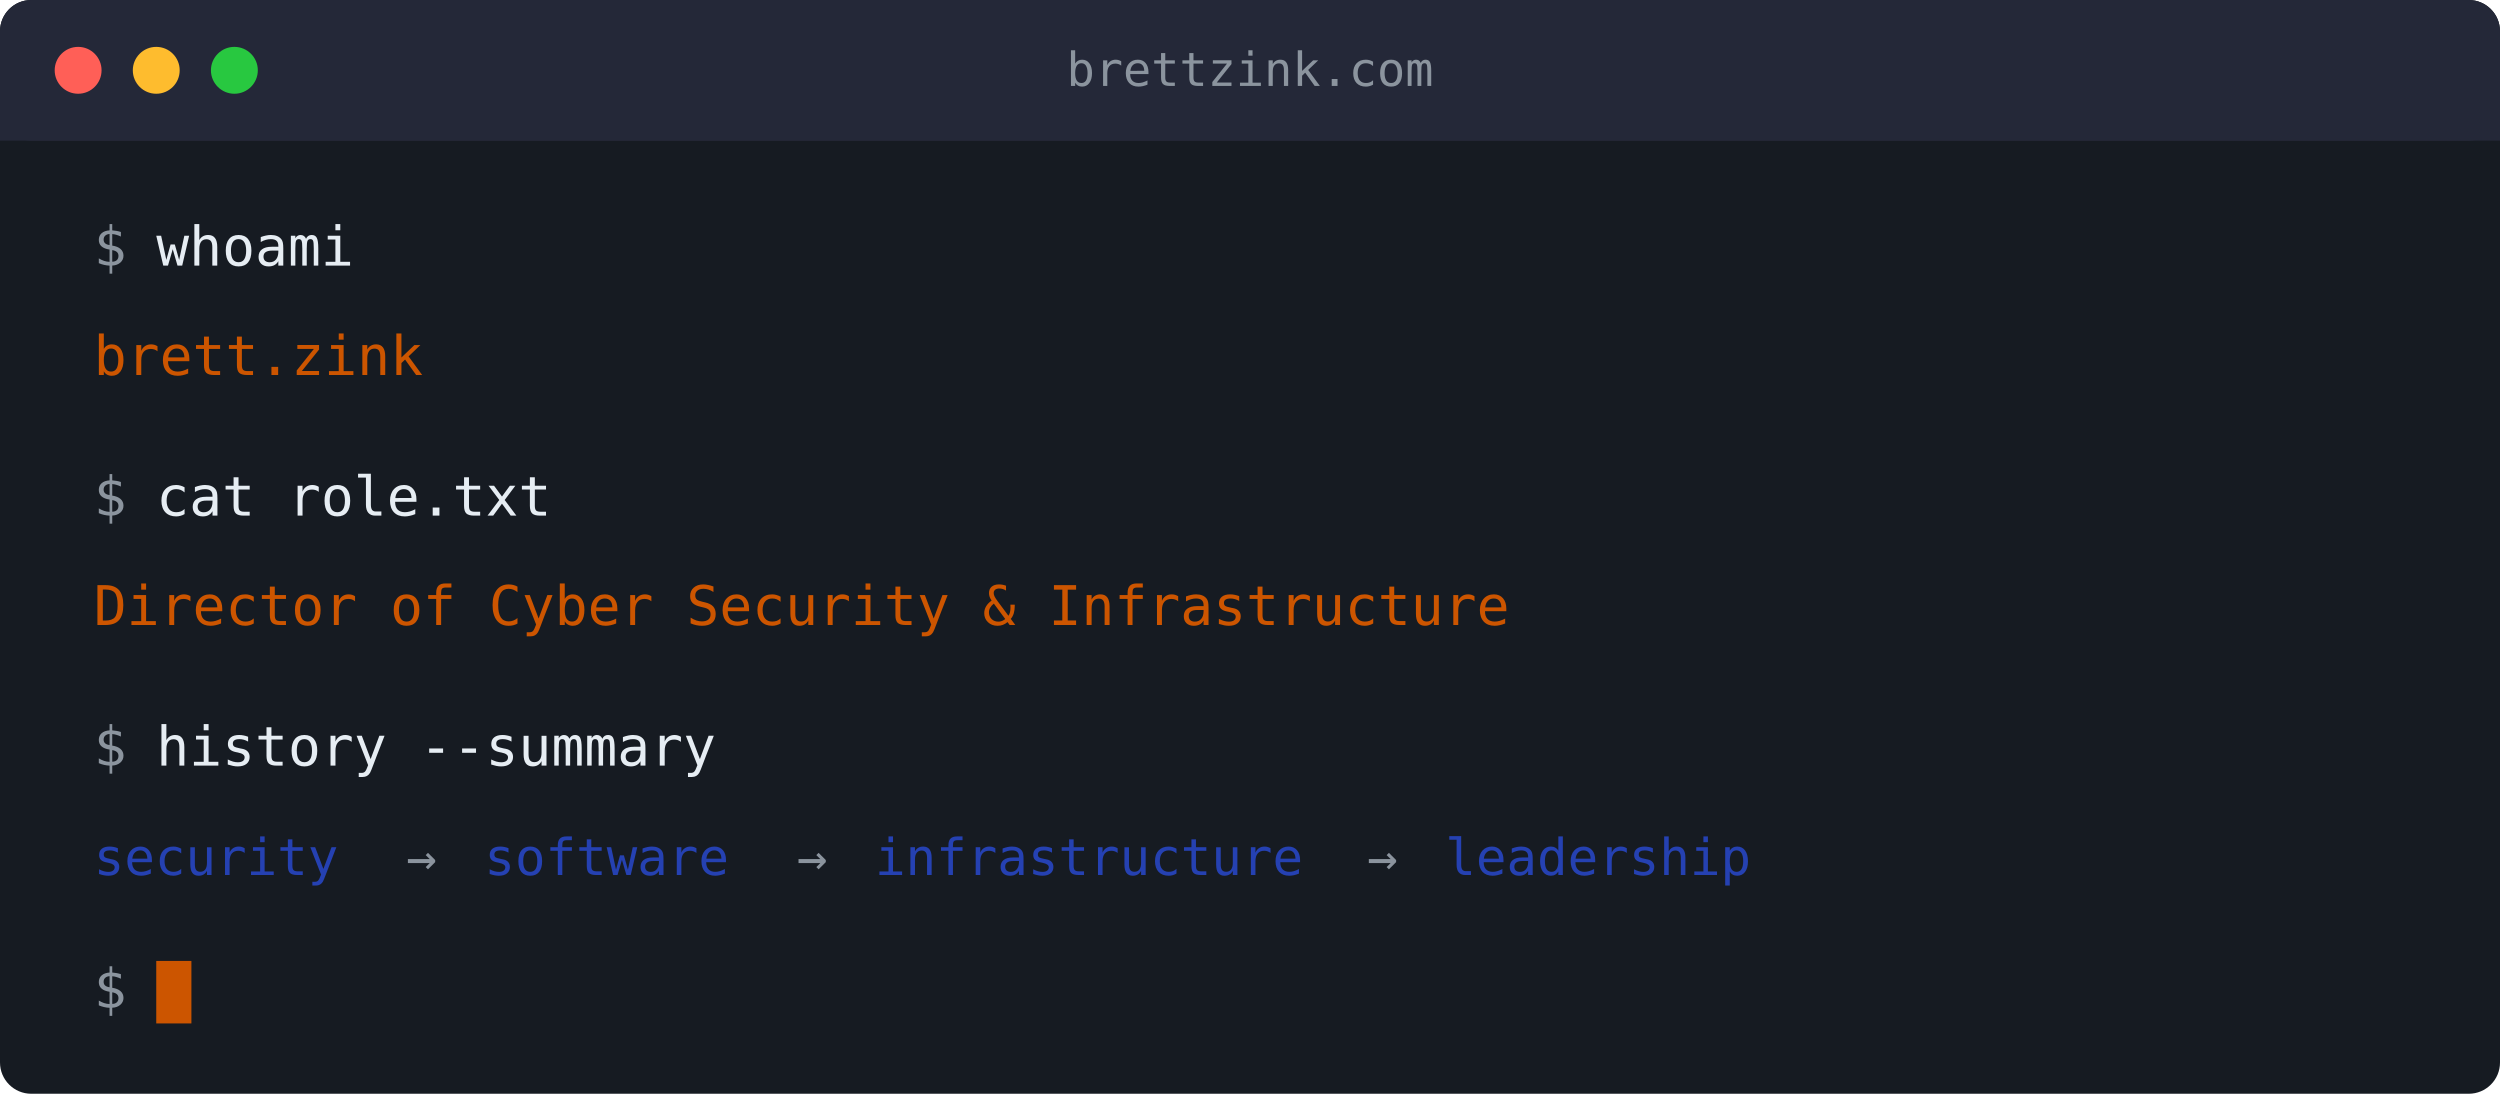
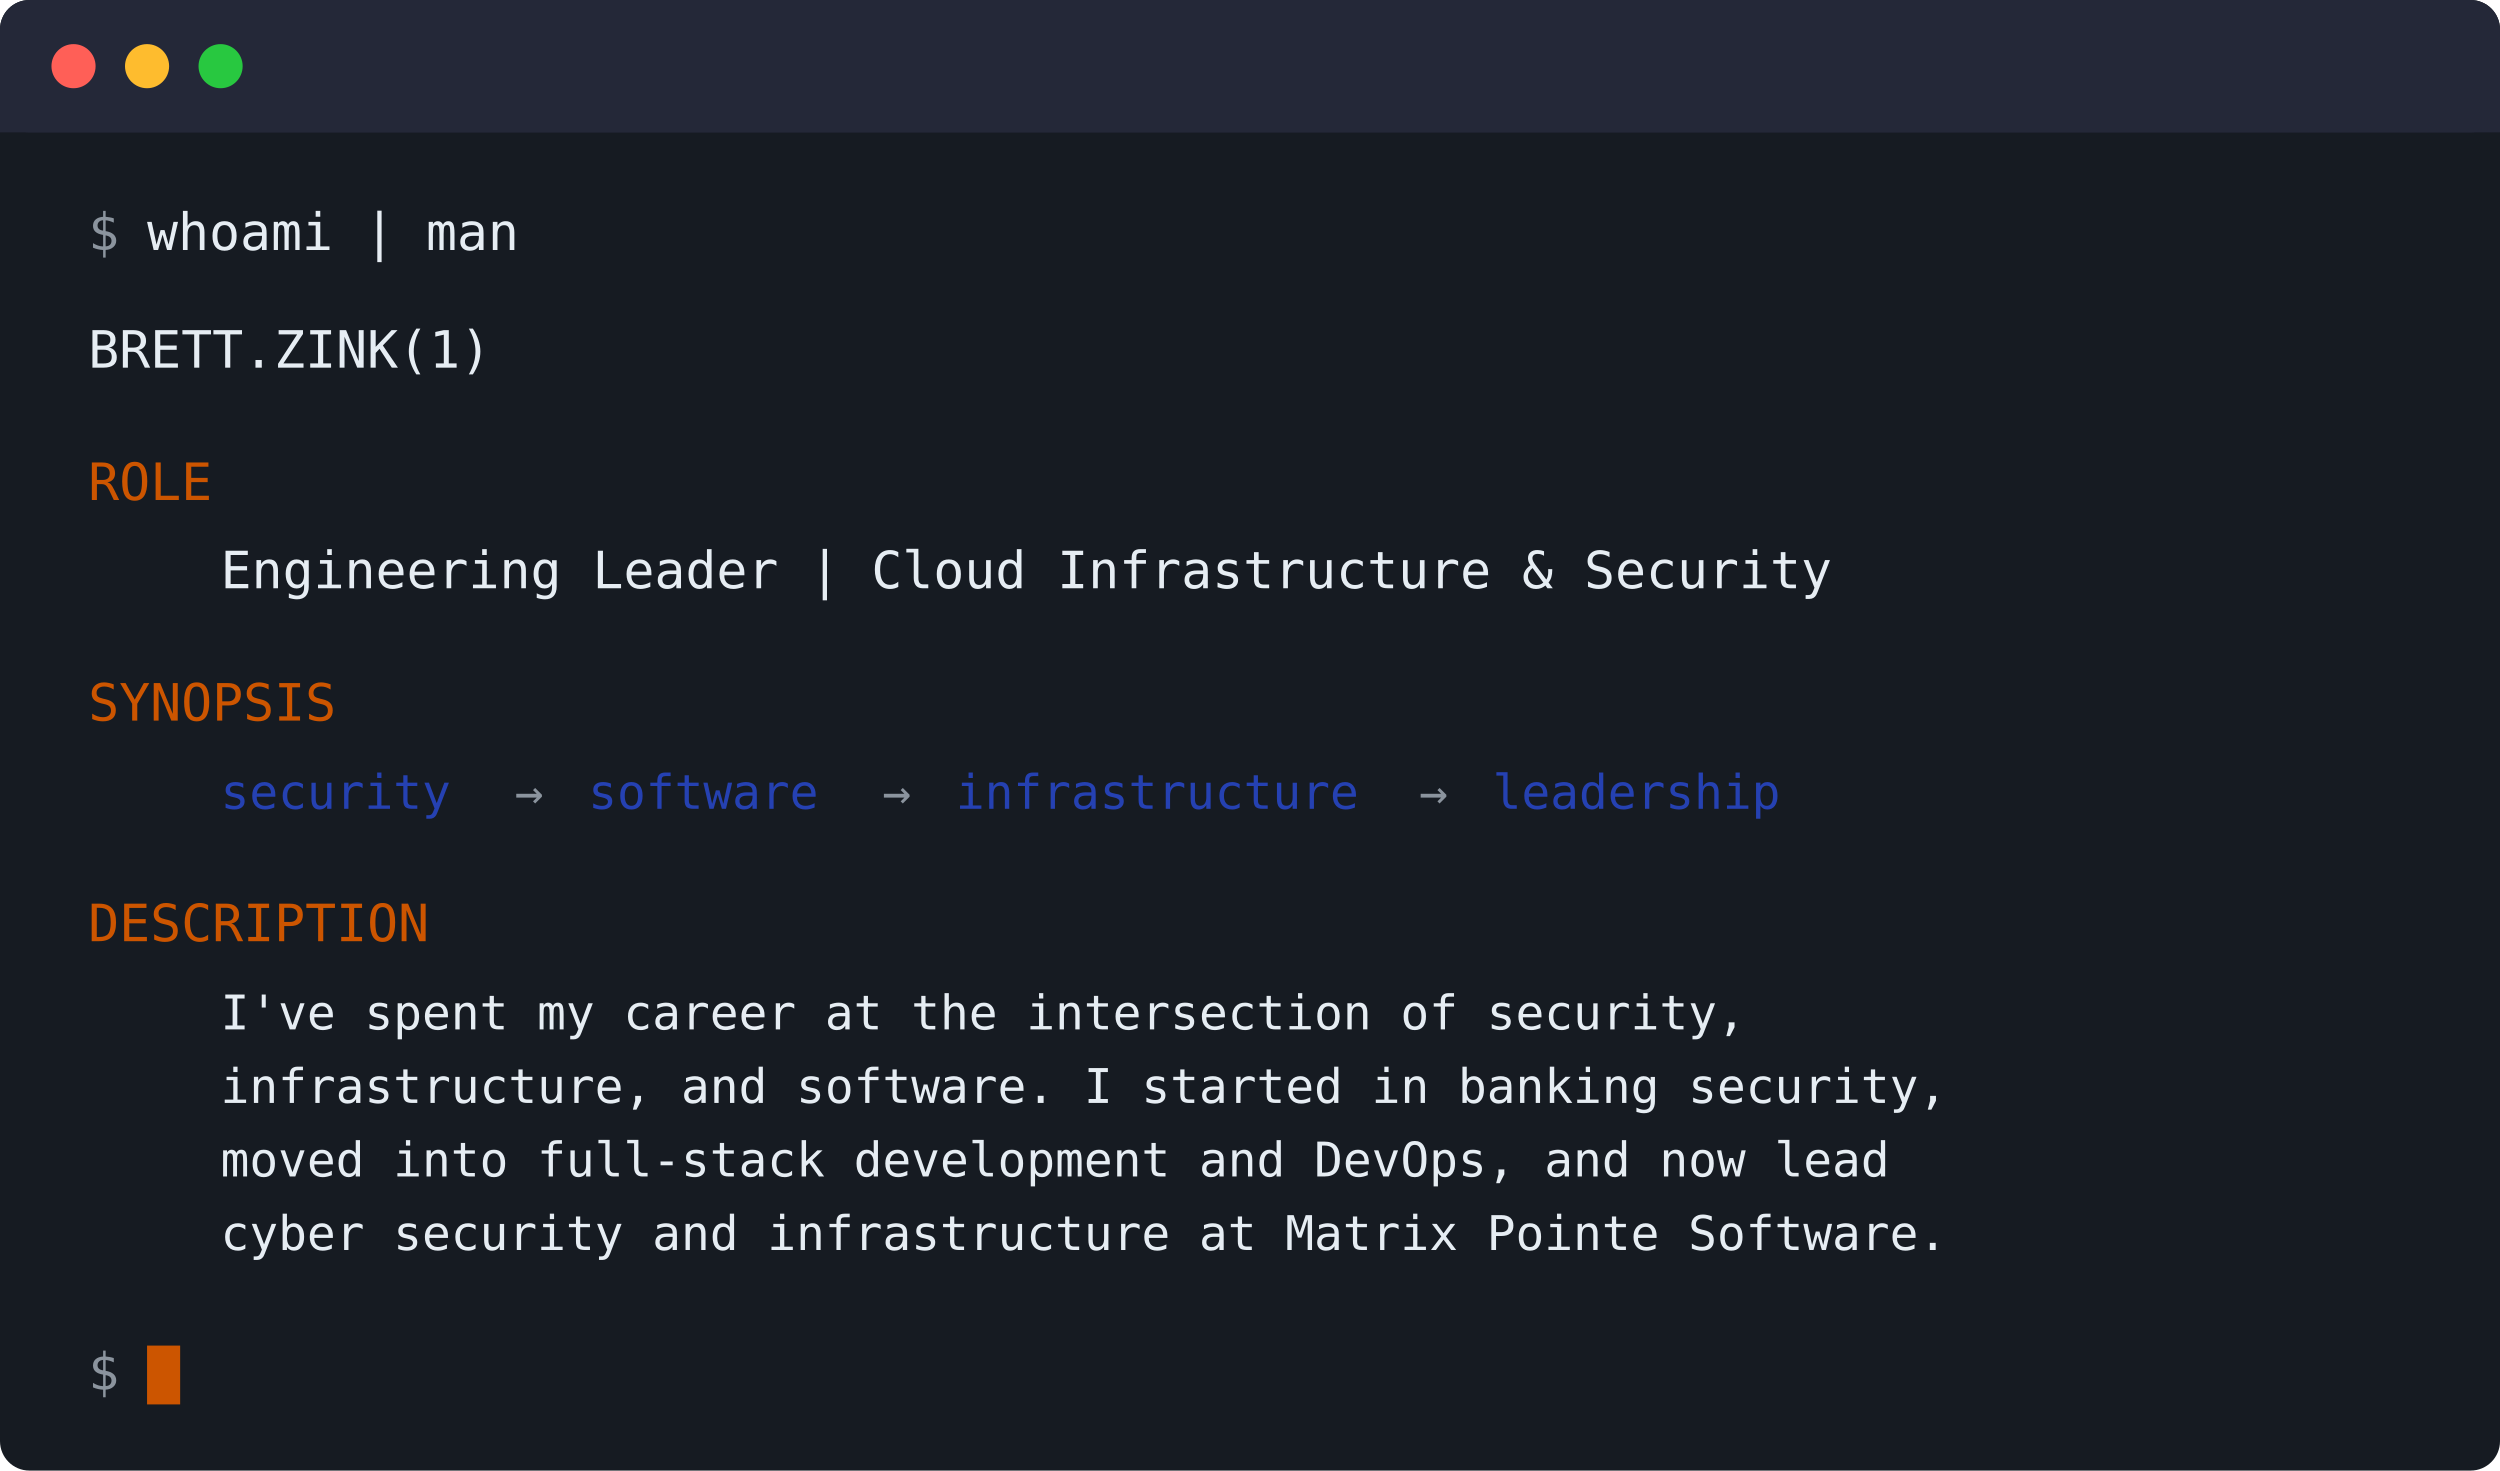
- <svg xmlns="http://www.w3.org/2000/svg" viewBox="0 0 640 280" fill="none">
-   <rect x="0" y="0" width="640" height="280" rx="8" fill="#161b22" />
-   <rect x="0" y="0" width="640" height="36" rx="8" fill="#242838" />
-   <rect x="0" y="28" width="640" height="8" fill="#242838" />
+ <svg xmlns="http://www.w3.org/2000/svg" viewBox="0 0 680 400" fill="none">
+   <rect x="0" y="0" width="680" height="400" rx="8" fill="#161b22" />
+   <rect x="0" y="0" width="680" height="36" rx="8" fill="#242838" />
+   <rect x="0" y="28" width="680" height="8" fill="#242838" />
  <circle cx="20" cy="18" r="6" fill="#ff5f57" />
  <circle cx="40" cy="18" r="6" fill="#febc2e" />
  <circle cx="60" cy="18" r="6" fill="#28c840" />
-   <text x="320" y="22" text-anchor="middle" font-family="'JetBrains Mono', 'Fira Code', monospace" font-size="12" fill="#8b949e">brettzink.com</text>
  <text font-family="'JetBrains Mono', 'Fira Code', monospace" font-size="14" fill="#8b949e">
    <tspan x="24" y="68">$</tspan>
  </text>
  <text font-family="'JetBrains Mono', 'Fira Code', monospace" font-size="14" fill="#e6edf3">
-     <tspan x="40" y="68">whoami</tspan>
+     <tspan x="40" y="68">whoami | man</tspan>
+   </text>
+   <text font-family="'JetBrains Mono', 'Fira Code', monospace" font-size="14" fill="#e6edf3">
+     <tspan x="24" y="100">BRETT.ZINK(1)</tspan>
  </text>
  <text font-family="'JetBrains Mono', 'Fira Code', monospace" font-size="14" fill="#cc5500">
-     <tspan x="24" y="96">brett.zink</tspan>
+     <tspan x="24" y="136">ROLE</tspan>
+   </text>
+   <text font-family="'JetBrains Mono', 'Fira Code', monospace" font-size="14" fill="#e6edf3">
+     <tspan x="60" y="160">Engineering Leader | Cloud Infrastructure &amp; Security</tspan>
+   </text>
+   <text font-family="'JetBrains Mono', 'Fira Code', monospace" font-size="14" fill="#cc5500">
+     <tspan x="24" y="196">SYNOPSIS</tspan>
+   </text>
+   <text font-family="'JetBrains Mono', 'Fira Code', monospace" font-size="13" fill="#2541b2">
+     <tspan x="60" y="220">security</tspan>
+   </text>
+   <text font-family="'JetBrains Mono', 'Fira Code', monospace" font-size="13" fill="#8b949e">
+     <tspan x="140" y="220">→</tspan>
+   </text>
+   <text font-family="'JetBrains Mono', 'Fira Code', monospace" font-size="13" fill="#2541b2">
+     <tspan x="160" y="220">software</tspan>
+   </text>
+   <text font-family="'JetBrains Mono', 'Fira Code', monospace" font-size="13" fill="#8b949e">
+     <tspan x="240" y="220">→</tspan>
+   </text>
+   <text font-family="'JetBrains Mono', 'Fira Code', monospace" font-size="13" fill="#2541b2">
+     <tspan x="260" y="220">infrastructure</tspan>
+   </text>
+   <text font-family="'JetBrains Mono', 'Fira Code', monospace" font-size="13" fill="#8b949e">
+     <tspan x="386" y="220">→</tspan>
+   </text>
+   <text font-family="'JetBrains Mono', 'Fira Code', monospace" font-size="13" fill="#2541b2">
+     <tspan x="406" y="220">leadership</tspan>
+   </text>
+   <text font-family="'JetBrains Mono', 'Fira Code', monospace" font-size="14" fill="#cc5500">
+     <tspan x="24" y="256">DESCRIPTION</tspan>
+   </text>
+   <text font-family="'JetBrains Mono', 'Fira Code', monospace" font-size="13" fill="#e6edf3">
+     <tspan x="60" y="280">I've spent my career at the intersection of security,</tspan>
+     <tspan x="60" y="300">infrastructure, and software. I started in banking security,</tspan>
+     <tspan x="60" y="320">moved into full-stack development and DevOps, and now lead</tspan>
+     <tspan x="60" y="340">cyber security and infrastructure at Matrix Pointe Software.</tspan>
  </text>
  <text font-family="'JetBrains Mono', 'Fira Code', monospace" font-size="14" fill="#8b949e">
-     <tspan x="24" y="132">$</tspan>
+     <tspan x="24" y="378">$</tspan>
  </text>
-   <text font-family="'JetBrains Mono', 'Fira Code', monospace" font-size="14" fill="#e6edf3">
-     <tspan x="40" y="132">cat role.txt</tspan>
-   </text>
-   <text font-family="'JetBrains Mono', 'Fira Code', monospace" font-size="14" fill="#cc5500">
-     <tspan x="24" y="160">Director of Cyber Security &amp; Infrastructure</tspan>
-   </text>
-   <text font-family="'JetBrains Mono', 'Fira Code', monospace" font-size="14" fill="#8b949e">
-     <tspan x="24" y="196">$</tspan>
-   </text>
-   <text font-family="'JetBrains Mono', 'Fira Code', monospace" font-size="14" fill="#e6edf3">
-     <tspan x="40" y="196">history --summary</tspan>
-   </text>
-   <text font-family="'JetBrains Mono', 'Fira Code', monospace" font-size="13" fill="#2541b2">
-     <tspan x="24" y="224">security</tspan>
-   </text>
-   <text font-family="'JetBrains Mono', 'Fira Code', monospace" font-size="13" fill="#8b949e">
-     <tspan x="104" y="224">→</tspan>
-   </text>
-   <text font-family="'JetBrains Mono', 'Fira Code', monospace" font-size="13" fill="#2541b2">
-     <tspan x="124" y="224">software</tspan>
-   </text>
-   <text font-family="'JetBrains Mono', 'Fira Code', monospace" font-size="13" fill="#8b949e">
-     <tspan x="204" y="224">→</tspan>
-   </text>
-   <text font-family="'JetBrains Mono', 'Fira Code', monospace" font-size="13" fill="#2541b2">
-     <tspan x="224" y="224">infrastructure</tspan>
-   </text>
-   <text font-family="'JetBrains Mono', 'Fira Code', monospace" font-size="13" fill="#8b949e">
-     <tspan x="350" y="224">→</tspan>
-   </text>
-   <text font-family="'JetBrains Mono', 'Fira Code', monospace" font-size="13" fill="#2541b2">
-     <tspan x="370" y="224">leadership</tspan>
-   </text>
-   <text font-family="'JetBrains Mono', 'Fira Code', monospace" font-size="14" fill="#8b949e">
-     <tspan x="24" y="258">$</tspan>
-   </text>
-   <rect x="40" y="246" width="9" height="16" fill="#cc5500">
+   <rect x="40" y="366" width="9" height="16" fill="#cc5500">
    <animate attributeName="opacity" values="1;0;1" dur="1.2s" repeatCount="indefinite" />
  </rect>
</svg>
